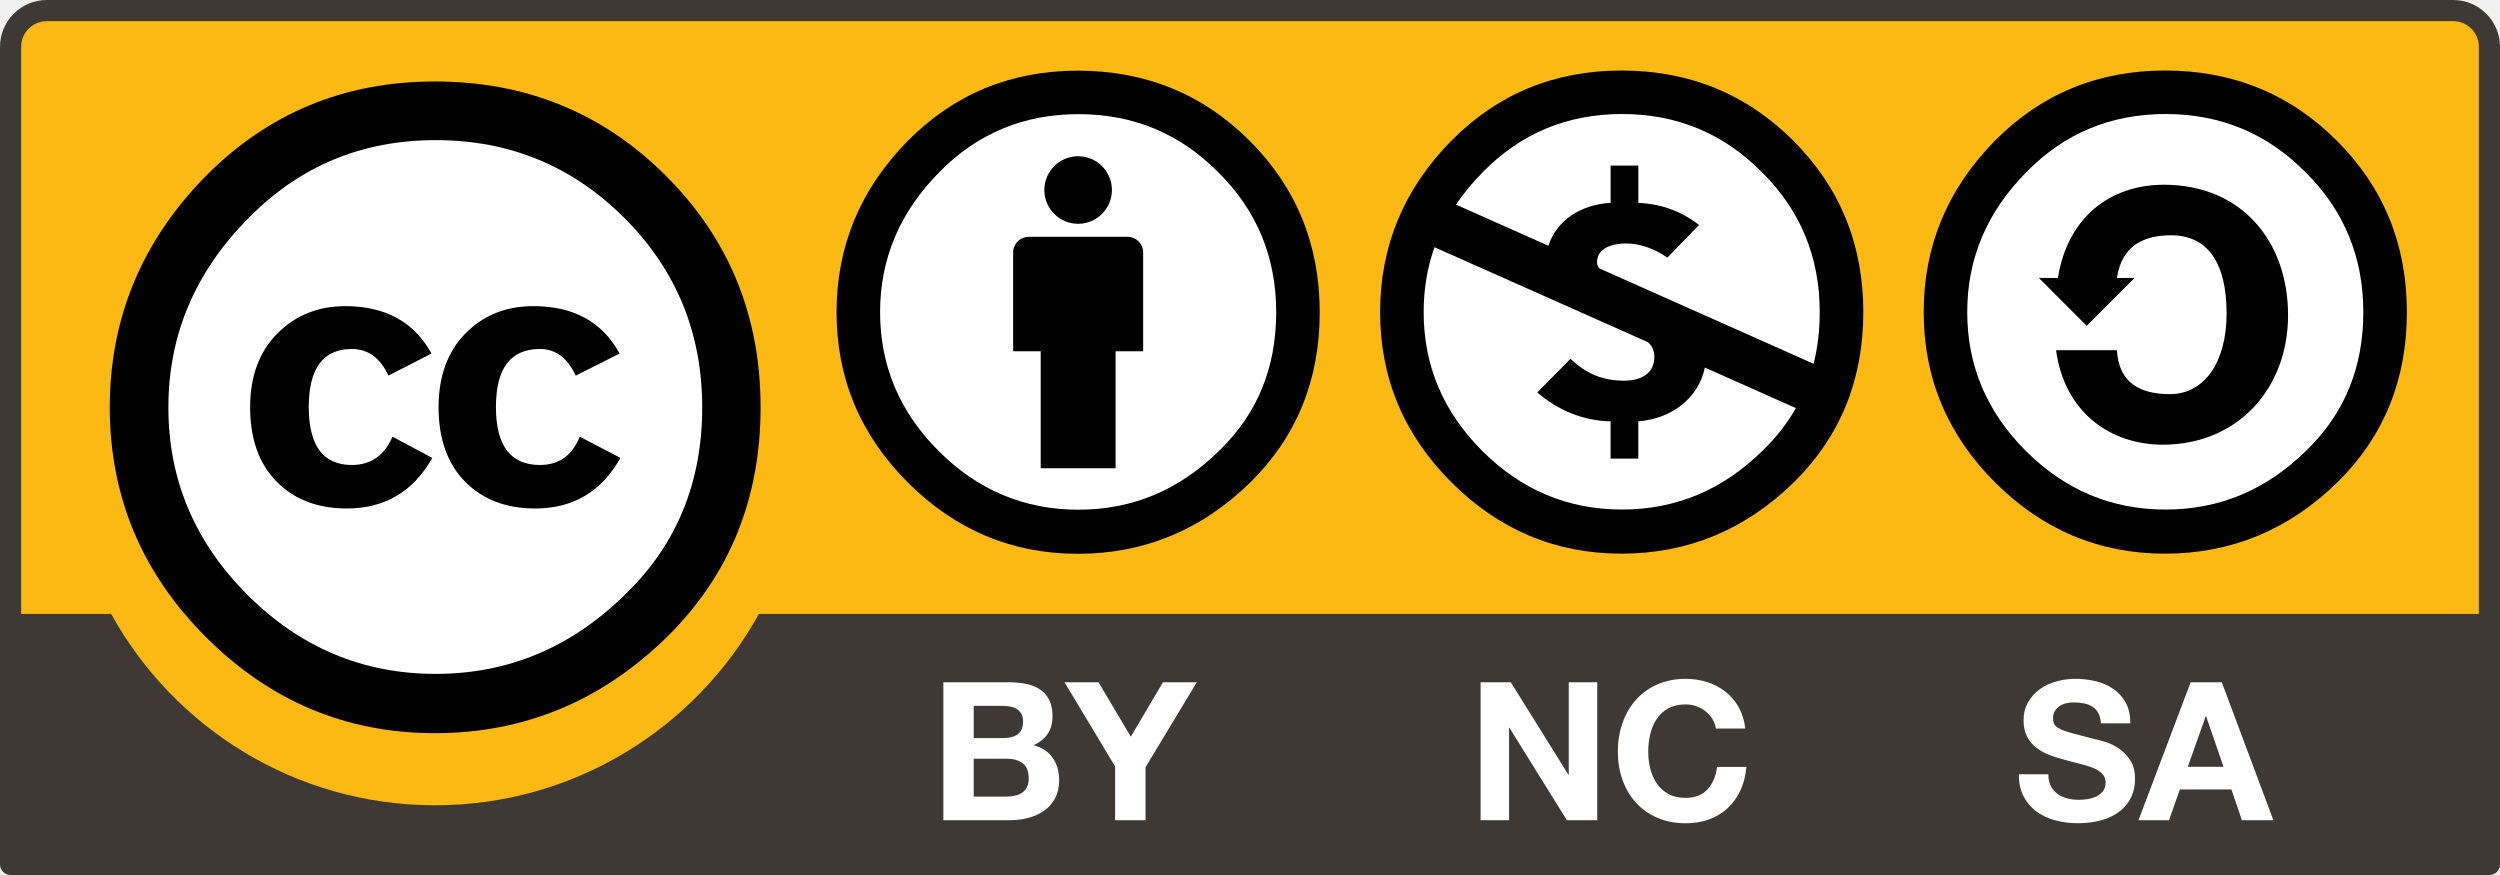
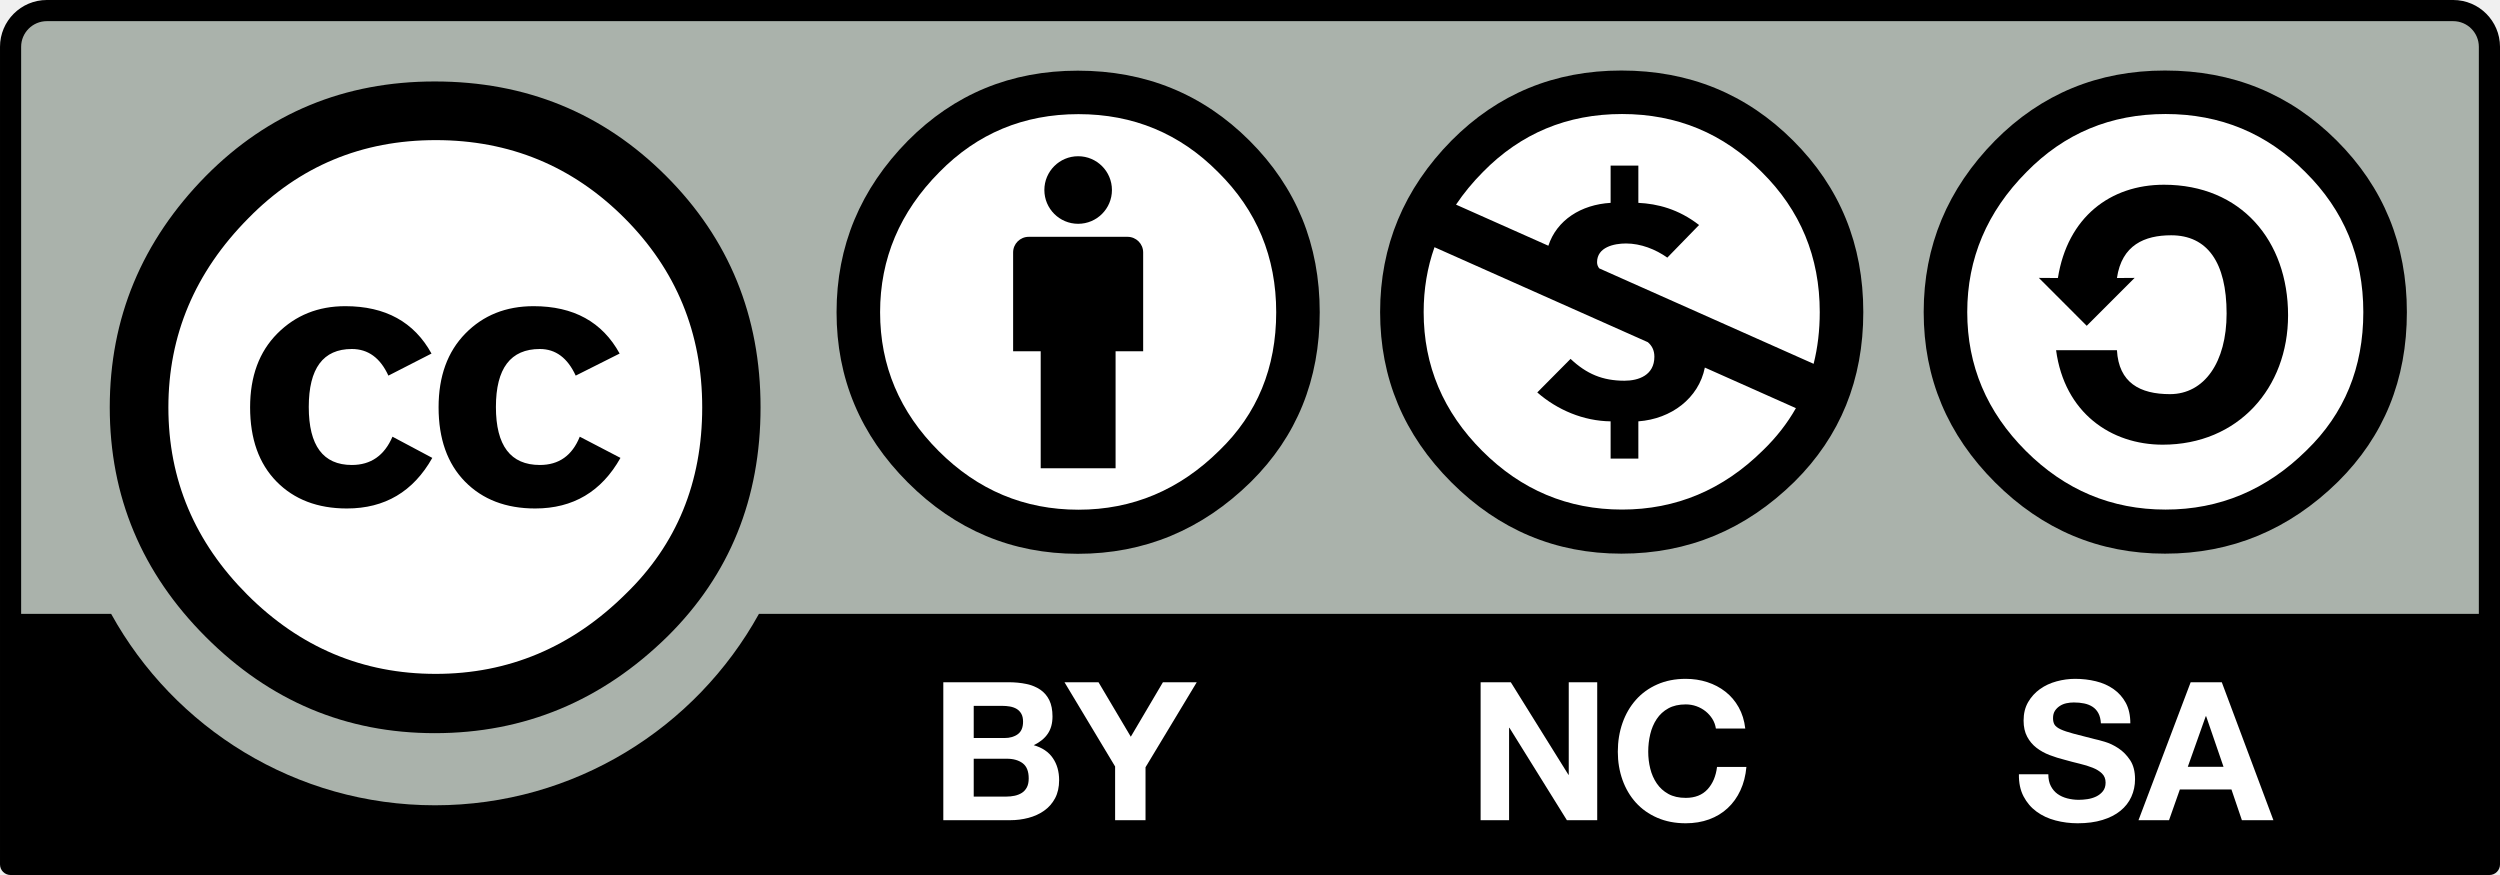
- <svg xmlns="http://www.w3.org/2000/svg" version="1.1" id="svg2759" x="0px" y="0px" width="120px" height="42px" viewBox="0 0 120 42" enable-background="new 0 0 120 42" xml:space="preserve">
+ <svg xmlns="http://www.w3.org/2000/svg" width="120" height="42" id="svg2759" version="1.0">
+   <defs id="defs2761" />
  <g id="layer1">
-     <g id="g117" transform="matrix(0.9937808,0,0,0.9936696,-437.1233,-74.43691)">
-       <path id="path3817_5_" fill="#FCB813" d="M443.288,75.367l114.063,0.203c1.594,0,3.018-0.236,3.018,3.181l-0.14,37.567H440.41    V78.61C440.41,76.925,440.573,75.367,443.288,75.367z" />
-       <path id="path120" fill="#3E3935" d="M558.349,74.911H442.121c-1.247,0-2.262,1.015-2.262,2.261v39.496    c0,0.282,0.229,0.51,0.511,0.51h119.729c0.282,0,0.511-0.229,0.511-0.51V77.172C560.61,75.926,559.595,74.911,558.349,74.911z     M442.121,75.933h116.228c0.684,0,1.239,0.556,1.239,1.24c0,0,0,15.897,0,27.394h-83.073c-3.045,5.506-8.912,9.244-15.645,9.244    c-6.734,0-12.6-3.735-15.643-9.244h-4.348c0-11.497,0-27.394,0-27.394C440.88,76.489,441.437,75.933,442.121,75.933z" />
+     <g transform="matrix(0.9937808,0,0,0.9936696,-437.1233,-74.43691)" id="g117">
+       <path id="path3817_5_" nodetypes="ccccccc" d="M 443.289,75.367 L 557.352,75.569 C 558.946,75.569 560.37,75.333 560.37,78.75 L 560.23,116.317 L 440.41,116.317 L 440.41,78.61 C 440.41,76.925 440.573,75.367 443.289,75.367 z" style="fill:#aab2ab" />
+       <path d="M 558.349,74.911 L 442.121,74.911 C 440.874,74.911 439.859,75.926 439.859,77.172 L 439.859,116.668 C 439.859,116.95 440.087,117.179 440.37,117.179 L 560.099,117.179 C 560.381,117.179 560.61,116.95 560.61,116.668 L 560.61,77.172 C 560.61,75.926 559.595,74.911 558.349,74.911 z M 442.121,75.933 L 558.349,75.933 C 559.033,75.933 559.588,76.489 559.588,77.172 C 559.588,77.172 559.588,93.069 559.588,104.566 L 476.515,104.566 C 473.47,110.072 467.603,113.811 460.871,113.811 C 454.136,113.811 448.271,110.076 445.228,104.566 L 440.88,104.566 C 440.88,93.069 440.88,77.172 440.88,77.172 C 440.88,76.489 441.437,75.933 442.121,75.933 z" id="path120" />
      <g id="g5908_5_" transform="matrix(0.872921,0,0,0.872921,50.12536,143.2144)">
-         <path id="path5906_5_" fill="#FFFFFF" d="M486.266-55.707c0.006,8.681-7.028,15.721-15.708,15.727     c-8.68,0.006-15.721-7.028-15.727-15.708c0-0.007,0-0.012,0-0.019c-0.006-8.681,7.028-15.721,15.708-15.727     c8.681-0.005,15.723,7.028,15.727,15.708C486.266-55.72,486.266-55.713,486.266-55.707z" />
+         <path id="path5906_5_" cx="296.354" ry="22.94" cy="264.358" type="arc" rx="22.94" d="M 486.266,-55.707 C 486.272,-47.026 479.238,-39.985 470.558,-39.98 C 461.878,-39.974 454.836,-47.007 454.831,-55.688 C 454.831,-55.694 454.831,-55.7 454.831,-55.707 C 454.825,-64.387 461.859,-71.428 470.539,-71.434 C 479.22,-71.439 486.261,-64.406 486.266,-55.726 C 486.266,-55.719 486.266,-55.713 486.266,-55.707 z" style="fill:#ffffff" />
        <g id="g5706_5_" transform="translate(-289.6157,99.0653)">
-           <path id="path5708_5_" d="M772.942-167.574c3.485,3.485,5.228,7.753,5.228,12.802c0,5.049-1.713,9.272-5.138,12.668      c-3.636,3.576-7.932,5.364-12.89,5.364c-4.898,0-9.12-1.773-12.664-5.32c-3.546-3.545-5.318-7.782-5.318-12.712      c0-4.929,1.772-9.196,5.318-12.802c3.455-3.487,7.677-5.229,12.664-5.229C765.19-172.804,769.456-171.061,772.942-167.574z       M749.823-165.229c-2.947,2.976-4.42,6.463-4.42,10.462c0,3.999,1.459,7.456,4.374,10.371c2.918,2.917,6.389,4.375,10.418,4.375      s7.53-1.473,10.507-4.419c2.826-2.736,4.239-6.178,4.239-10.327c0-4.117-1.436-7.613-4.308-10.484      c-2.871-2.871-6.35-4.307-10.438-4.307S752.648-168.115,749.823-165.229z M757.577-156.526c-0.45-0.982-1.123-1.473-2.023-1.473      c-1.589,0-2.383,1.07-2.383,3.209c0,2.14,0.794,3.209,2.383,3.209c1.049,0,1.799-0.521,2.249-1.565l2.203,1.173      c-1.05,1.865-2.626,2.799-4.725,2.799c-1.62,0-2.918-0.497-3.892-1.49c-0.975-0.993-1.463-2.363-1.463-4.109      c0-1.715,0.503-3.077,1.508-4.085c1.005-1.009,2.258-1.513,3.758-1.513c2.221,0,3.809,0.875,4.771,2.623L757.577-156.526z       M767.941-156.526c-0.451-0.982-1.112-1.473-1.982-1.473c-1.621,0-2.432,1.07-2.432,3.209c0,2.14,0.811,3.209,2.432,3.209      c1.052,0,1.788-0.521,2.207-1.565l2.252,1.173c-1.048,1.865-2.621,2.799-4.718,2.799c-1.618,0-2.912-0.497-3.886-1.49      c-0.972-0.993-1.46-2.363-1.46-4.109c0-1.715,0.495-3.077,1.484-4.085c0.988-1.009,2.245-1.513,3.773-1.513      c2.216,0,3.804,0.875,4.761,2.623L767.941-156.526z" />
+           <path id="path5708_5_" d="M 772.942,-167.574 C 776.427,-164.089 778.169,-159.821 778.169,-154.772 C 778.169,-149.723 776.457,-145.5 773.031,-142.104 C 769.395,-138.528 765.099,-136.74 760.141,-136.74 C 755.243,-136.74 751.021,-138.513 747.477,-142.06 C 743.931,-145.605 742.159,-149.842 742.159,-154.772 C 742.159,-159.701 743.931,-163.968 747.477,-167.574 C 750.932,-171.061 755.154,-172.804 760.141,-172.804 C 765.19,-172.804 769.456,-171.061 772.942,-167.574 z M 749.823,-165.229 C 746.876,-162.253 745.403,-158.766 745.403,-154.767 C 745.403,-150.769 746.862,-147.312 749.777,-144.396 C 752.695,-141.48 756.166,-140.021 760.195,-140.021 C 764.223,-140.021 767.725,-141.494 770.702,-144.44 C 773.528,-147.177 774.941,-150.618 774.941,-154.767 C 774.941,-158.885 773.504,-162.38 770.633,-165.252 C 767.762,-168.122 764.283,-169.558 760.195,-169.558 C 756.107,-169.558 752.648,-168.115 749.823,-165.229 z M 757.577,-156.526 C 757.127,-157.508 756.454,-157.999 755.554,-157.999 C 753.966,-157.999 753.171,-156.929 753.171,-154.79 C 753.171,-152.65 753.966,-151.581 755.554,-151.581 C 756.604,-151.581 757.353,-152.102 757.803,-153.146 L 760.006,-151.973 C 758.955,-150.107 757.38,-149.174 755.28,-149.174 C 753.66,-149.174 752.363,-149.671 751.388,-150.663 C 750.413,-151.657 749.925,-153.027 749.925,-154.772 C 749.925,-156.487 750.428,-157.848 751.433,-158.857 C 752.438,-159.865 753.691,-160.369 755.191,-160.369 C 757.411,-160.369 759,-159.495 759.962,-157.747 L 757.577,-156.526 z M 767.941,-156.526 C 767.49,-157.508 766.829,-157.999 765.958,-157.999 C 764.338,-157.999 763.526,-156.929 763.526,-154.79 C 763.526,-152.65 764.338,-151.581 765.958,-151.581 C 767.01,-151.581 767.746,-152.102 768.166,-153.146 L 770.418,-151.973 C 769.37,-150.107 767.797,-149.174 765.7,-149.174 C 764.082,-149.174 762.788,-149.671 761.814,-150.663 C 760.841,-151.657 760.354,-153.027 760.354,-154.772 C 760.354,-156.487 760.848,-157.848 761.837,-158.857 C 762.825,-159.865 764.082,-160.369 765.611,-160.369 C 767.827,-160.369 769.414,-159.495 770.372,-157.747 L 767.941,-156.526 z" />
        </g>
      </g>
      <g id="g126">
-         <circle id="circle128" fill="#FFFFFF" cx="491.946" cy="90.232" r="10.805">
- 			</circle>
+         <circle cx="491.946" cy="90.232" r="10.806" id="circle128" style="fill:#ffffff" />
        <g id="g130">
-           <path id="path132" d="M495.074,87.105c0-0.417-0.338-0.754-0.754-0.754h-4.772c-0.416,0-0.754,0.337-0.754,0.754v4.773h1.331      v5.652h3.617v-5.652h1.332V87.105L495.074,87.105z" />
-           <circle id="circle134" cx="491.933" cy="84.09" r="1.632">
- 				</circle>
+           <path d="M 495.074,87.105 C 495.074,86.688 494.736,86.351 494.32,86.351 L 489.547,86.351 C 489.131,86.351 488.793,86.688 488.793,87.105 L 488.793,91.878 L 490.125,91.878 L 490.125,97.53 L 493.742,97.53 L 493.742,91.878 L 495.074,91.878 L 495.074,87.105 L 495.074,87.105 z" id="path132" />
+           <circle cx="491.934" cy="84.09" r="1.632" id="circle134" />
        </g>
-         <path id="path136" d="M491.918,78.325c-3.231,0-5.968,1.128-8.207,3.384c-2.298,2.333-3.446,5.096-3.446,8.285     s1.148,5.932,3.446,8.227c2.298,2.294,5.034,3.442,8.207,3.442c3.213,0,5.998-1.157,8.354-3.472     c2.22-2.197,3.329-4.93,3.329-8.197c0-3.268-1.129-6.029-3.388-8.285C497.955,79.453,495.191,78.325,491.918,78.325z      M491.949,80.425c2.648,0,4.896,0.934,6.746,2.801c1.87,1.847,2.805,4.104,2.805,6.768c0,2.684-0.915,4.911-2.746,6.681     c-1.928,1.906-4.196,2.858-6.805,2.858c-2.61,0-4.859-0.943-6.748-2.83c-1.889-1.886-2.833-4.123-2.833-6.709     c0-2.587,0.954-4.842,2.862-6.768C487.061,81.359,489.3,80.425,491.949,80.425z" />
+         <path clip-rule="evenodd" d="M 491.918,78.325 C 488.687,78.325 485.951,79.453 483.711,81.709 C 481.414,84.042 480.265,86.805 480.265,89.994 C 480.265,93.183 481.414,95.925 483.711,98.221 C 486.009,100.515 488.746,101.663 491.918,101.663 C 495.131,101.663 497.917,100.506 500.273,98.191 C 502.493,95.994 503.602,93.261 503.602,89.994 C 503.602,86.726 502.473,83.965 500.214,81.709 C 497.956,79.453 495.191,78.325 491.918,78.325 z M 491.949,80.425 C 494.597,80.425 496.845,81.359 498.695,83.226 C 500.565,85.073 501.5,87.33 501.5,89.994 C 501.5,92.677 500.584,94.904 498.753,96.674 C 496.826,98.58 494.557,99.533 491.949,99.533 C 489.338,99.533 487.089,98.59 485.201,96.703 C 483.312,94.817 482.368,92.581 482.368,89.994 C 482.368,87.407 483.322,85.151 485.23,83.226 C 487.061,81.359 489.3,80.425 491.949,80.425 z" id="path136" style="fill-rule:evenodd" />
      </g>
-       <g id="g138" enable-background="new    ">
-         <path id="path140" fill="#FFFFFF" d="M488.563,107.867c0.317,0,0.607,0.028,0.869,0.084c0.262,0.056,0.486,0.147,0.674,0.275     c0.187,0.127,0.331,0.297,0.435,0.508c0.103,0.212,0.154,0.473,0.154,0.784c0,0.336-0.076,0.615-0.229,0.839     c-0.152,0.225-0.379,0.407-0.678,0.551c0.412,0.118,0.72,0.325,0.923,0.621c0.203,0.296,0.305,0.652,0.305,1.069     c0,0.336-0.065,0.627-0.196,0.873c-0.131,0.245-0.308,0.446-0.529,0.602c-0.221,0.156-0.474,0.271-0.757,0.346     c-0.284,0.075-0.575,0.112-0.875,0.112h-3.236v-6.664L488.563,107.867L488.563,107.867z M488.375,110.562     c0.262,0,0.477-0.062,0.645-0.187c0.169-0.124,0.253-0.325,0.253-0.604c0-0.155-0.028-0.283-0.084-0.382     c-0.057-0.1-0.131-0.177-0.225-0.233c-0.094-0.056-0.201-0.095-0.322-0.116c-0.122-0.021-0.248-0.032-0.379-0.032h-1.373v1.555     H488.375z M488.461,113.391c0.144,0,0.28-0.014,0.411-0.042s0.246-0.075,0.347-0.14c0.1-0.065,0.179-0.154,0.238-0.267     c0.059-0.111,0.089-0.255,0.089-0.429c0-0.342-0.097-0.586-0.29-0.732c-0.193-0.146-0.449-0.219-0.767-0.219h-1.6v1.828H488.461z     " />
-         <path id="path142" fill="#FFFFFF" d="M491.274,107.867h1.643l1.561,2.632l1.552-2.632h1.634l-2.475,4.106v2.558h-1.469v-2.595     L491.274,107.867z" />
+       <g enable-background="new    " id="g138">
+         <path d="M 488.563,107.867 C 488.88,107.867 489.17,107.896 489.432,107.951 C 489.694,108.007 489.918,108.099 490.106,108.227 C 490.292,108.354 490.437,108.523 490.541,108.734 C 490.643,108.946 490.695,109.207 490.695,109.519 C 490.695,109.854 490.619,110.134 490.465,110.357 C 490.313,110.582 490.086,110.765 489.788,110.908 C 490.2,111.026 490.507,111.233 490.71,111.529 C 490.914,111.825 491.015,112.182 491.015,112.599 C 491.015,112.935 490.95,113.226 490.819,113.472 C 490.688,113.717 490.511,113.918 490.29,114.073 C 490.069,114.229 489.816,114.345 489.533,114.419 C 489.249,114.494 488.958,114.531 488.658,114.531 L 485.421,114.531 L 485.421,107.867 L 488.563,107.867 L 488.563,107.867 z M 488.375,110.562 C 488.637,110.562 488.852,110.5 489.02,110.376 C 489.189,110.252 489.273,110.051 489.273,109.771 C 489.273,109.616 489.245,109.488 489.189,109.39 C 489.132,109.29 489.058,109.213 488.964,109.156 C 488.871,109.101 488.763,109.062 488.642,109.04 C 488.52,109.019 488.394,109.008 488.263,109.008 L 486.89,109.008 L 486.89,110.562 L 488.375,110.562 z M 488.461,113.391 C 488.605,113.391 488.742,113.377 488.873,113.349 C 489.003,113.32 489.119,113.273 489.219,113.209 C 489.319,113.144 489.398,113.055 489.458,112.942 C 489.516,112.831 489.546,112.688 489.546,112.514 C 489.546,112.172 489.45,111.928 489.256,111.781 C 489.063,111.636 488.807,111.562 488.49,111.562 L 486.89,111.562 L 486.89,113.391 L 488.461,113.391 z" id="path140" style="fill:#ffffff" />
+         <path d="M 491.274,107.867 L 492.917,107.867 L 494.477,110.499 L 496.029,107.867 L 497.663,107.867 L 495.188,111.974 L 495.188,114.531 L 493.719,114.531 L 493.719,111.937 L 491.274,107.867 z" id="path142" style="fill:#ffffff" />
      </g>
-       <g id="g144" enable-background="new    ">
-         <path id="path146" fill="#FFFFFF" d="M538.915,112.884c0.081,0.155,0.188,0.281,0.321,0.378s0.29,0.168,0.471,0.215     c0.18,0.047,0.365,0.07,0.559,0.07c0.13,0,0.27-0.011,0.419-0.033c0.148-0.021,0.288-0.063,0.419-0.126     c0.13-0.062,0.238-0.147,0.326-0.257c0.086-0.108,0.13-0.247,0.13-0.415c0-0.181-0.058-0.326-0.173-0.438     c-0.114-0.112-0.266-0.205-0.451-0.28c-0.187-0.074-0.398-0.14-0.634-0.196c-0.236-0.056-0.476-0.118-0.718-0.187     c-0.249-0.062-0.491-0.139-0.728-0.229c-0.235-0.09-0.447-0.207-0.634-0.351c-0.186-0.143-0.337-0.321-0.451-0.536     c-0.115-0.215-0.173-0.475-0.173-0.779c0-0.343,0.073-0.64,0.219-0.892c0.146-0.252,0.338-0.462,0.573-0.631     c0.236-0.168,0.504-0.292,0.803-0.373c0.298-0.081,0.597-0.121,0.895-0.121c0.349,0,0.683,0.039,1.003,0.117     c0.319,0.077,0.604,0.204,0.853,0.378c0.249,0.175,0.446,0.397,0.593,0.668c0.146,0.271,0.219,0.6,0.219,0.985h-1.422     c-0.013-0.199-0.054-0.364-0.125-0.494c-0.071-0.131-0.166-0.233-0.284-0.309c-0.117-0.074-0.252-0.128-0.403-0.158     c-0.151-0.031-0.317-0.047-0.497-0.047c-0.117,0-0.235,0.013-0.353,0.037c-0.118,0.025-0.225,0.068-0.32,0.131     c-0.097,0.062-0.175,0.14-0.237,0.233c-0.062,0.094-0.093,0.212-0.093,0.354c0,0.131,0.024,0.237,0.074,0.317     c0.05,0.081,0.147,0.156,0.294,0.225c0.146,0.068,0.348,0.137,0.605,0.205s0.596,0.156,1.012,0.262     c0.124,0.024,0.297,0.07,0.517,0.136c0.221,0.065,0.44,0.169,0.657,0.312c0.218,0.144,0.405,0.335,0.564,0.574     c0.158,0.239,0.237,0.546,0.237,0.92c0,0.305-0.06,0.588-0.178,0.85c-0.118,0.262-0.294,0.487-0.527,0.677     c-0.233,0.19-0.522,0.338-0.868,0.443c-0.345,0.106-0.744,0.159-1.199,0.159c-0.367,0-0.723-0.046-1.068-0.136     c-0.346-0.091-0.65-0.232-0.914-0.426c-0.265-0.193-0.475-0.44-0.631-0.739c-0.155-0.299-0.23-0.653-0.224-1.064h1.422     C538.794,112.538,538.834,112.728,538.915,112.884z" />
-         <path id="path148" fill="#FFFFFF" d="M547.172,107.867l2.492,6.664h-1.521l-0.504-1.484h-2.492l-0.523,1.484h-1.475l2.521-6.664     H547.172z M547.256,111.953l-0.84-2.443h-0.02l-0.867,2.443H547.256z" />
+       <g enable-background="new    " id="g144">
+         <path d="M 538.916,112.884 C 538.997,113.039 539.103,113.165 539.237,113.262 C 539.371,113.358 539.527,113.43 539.708,113.477 C 539.887,113.523 540.073,113.547 540.266,113.547 C 540.396,113.547 540.536,113.536 540.685,113.514 C 540.833,113.492 540.973,113.45 541.104,113.388 C 541.234,113.326 541.342,113.24 541.43,113.131 C 541.516,113.022 541.56,112.884 541.56,112.716 C 541.56,112.535 541.502,112.39 541.387,112.277 C 541.273,112.165 541.122,112.072 540.936,111.997 C 540.75,111.923 540.538,111.857 540.302,111.801 C 540.066,111.745 539.827,111.683 539.584,111.614 C 539.335,111.552 539.093,111.476 538.857,111.386 C 538.622,111.296 538.41,111.179 538.223,111.035 C 538.038,110.893 537.886,110.714 537.772,110.499 C 537.657,110.284 537.599,110.024 537.599,109.72 C 537.599,109.377 537.672,109.08 537.818,108.828 C 537.964,108.576 538.156,108.366 538.391,108.197 C 538.627,108.029 538.895,107.905 539.194,107.824 C 539.492,107.743 539.791,107.703 540.088,107.703 C 540.437,107.703 540.771,107.742 541.091,107.82 C 541.411,107.897 541.696,108.024 541.944,108.198 C 542.193,108.373 542.39,108.596 542.537,108.866 C 542.682,109.138 542.755,109.466 542.755,109.852 L 541.333,109.852 C 541.321,109.652 541.28,109.487 541.208,109.357 C 541.137,109.227 541.042,109.124 540.924,109.049 C 540.807,108.975 540.672,108.921 540.521,108.891 C 540.37,108.859 540.204,108.844 540.024,108.844 C 539.907,108.844 539.789,108.856 539.671,108.881 C 539.553,108.906 539.447,108.949 539.351,109.012 C 539.254,109.074 539.176,109.151 539.114,109.245 C 539.052,109.339 539.021,109.457 539.021,109.6 C 539.021,109.73 539.045,109.837 539.095,109.917 C 539.145,109.998 539.243,110.073 539.389,110.142 C 539.536,110.21 539.737,110.278 539.995,110.347 C 540.252,110.415 540.59,110.503 541.006,110.608 C 541.13,110.633 541.303,110.679 541.523,110.744 C 541.744,110.81 541.963,110.913 542.18,111.057 C 542.398,111.2 542.585,111.392 542.745,111.631 C 542.903,111.87 542.982,112.177 542.982,112.551 C 542.982,112.855 542.922,113.139 542.804,113.4 C 542.686,113.662 542.51,113.888 542.277,114.077 C 542.043,114.268 541.754,114.415 541.409,114.52 C 541.064,114.627 540.665,114.68 540.209,114.68 C 539.842,114.68 539.487,114.634 539.141,114.544 C 538.795,114.453 538.491,114.312 538.227,114.118 C 537.962,113.925 537.752,113.678 537.596,113.379 C 537.441,113.08 537.366,112.726 537.373,112.314 L 538.794,112.314 C 538.794,112.538 538.834,112.729 538.916,112.884 z" id="path146" style="fill:#ffffff" />
+         <path d="M 547.172,107.867 L 549.665,114.531 L 548.143,114.531 L 547.639,113.047 L 545.147,113.047 L 544.624,114.531 L 543.149,114.531 L 545.669,107.867 L 547.172,107.867 z M 547.256,111.953 L 546.417,109.51 L 546.397,109.51 L 545.53,111.953 L 547.256,111.953 z" id="path148" style="fill:#ffffff" />
      </g>
-       <g id="g150" enable-background="new    ">
-         <path id="path152" fill="#FFFFFF" d="M512.83,107.867l2.784,4.471h0.016v-4.471h1.375v6.664h-1.466l-2.773-4.462h-0.019v4.462     h-1.375v-6.664H512.83z" />
-         <path id="path154" fill="#FFFFFF" d="M522.569,109.643c-0.087-0.141-0.196-0.264-0.327-0.369s-0.278-0.188-0.443-0.247     c-0.165-0.06-0.338-0.089-0.518-0.089c-0.33,0-0.61,0.063-0.841,0.191c-0.23,0.127-0.417,0.298-0.56,0.513     c-0.144,0.215-0.248,0.459-0.313,0.732s-0.098,0.557-0.098,0.849c0,0.28,0.032,0.553,0.098,0.816     c0.065,0.265,0.17,0.503,0.313,0.714c0.143,0.212,0.329,0.381,0.56,0.509c0.23,0.128,0.511,0.191,0.841,0.191     c0.447,0,0.798-0.137,1.05-0.411c0.252-0.273,0.406-0.635,0.462-1.083h1.419c-0.037,0.417-0.134,0.794-0.289,1.13     c-0.155,0.337-0.361,0.623-0.616,0.86c-0.255,0.237-0.554,0.418-0.896,0.543c-0.342,0.125-0.719,0.188-1.129,0.188     c-0.511,0-0.97-0.089-1.378-0.267c-0.407-0.177-0.752-0.422-1.032-0.732c-0.28-0.312-0.496-0.678-0.646-1.098     c-0.149-0.421-0.225-0.873-0.225-1.359c0-0.498,0.075-0.96,0.225-1.387c0.149-0.427,0.365-0.799,0.646-1.116     s0.625-0.566,1.032-0.747c0.408-0.181,0.867-0.271,1.378-0.271c0.367,0,0.714,0.053,1.04,0.159     c0.327,0.105,0.62,0.26,0.878,0.463c0.259,0.202,0.472,0.453,0.64,0.752s0.273,0.642,0.317,1.027h-1.419     C522.711,109.936,522.656,109.782,522.569,109.643z" />
+       <g enable-background="new    " id="g150">
+         <path d="M 512.831,107.867 L 515.615,112.338 L 515.63,112.338 L 515.63,107.867 L 517.005,107.867 L 517.005,114.531 L 515.54,114.531 L 512.766,110.069 L 512.748,110.069 L 512.748,114.531 L 511.373,114.531 L 511.373,107.867 L 512.831,107.867 z" id="path152" style="fill:#ffffff" />
+         <path d="M 522.569,109.643 C 522.482,109.502 522.373,109.379 522.242,109.273 C 522.111,109.168 521.963,109.085 521.798,109.026 C 521.633,108.967 521.46,108.938 521.281,108.938 C 520.951,108.938 520.67,109.001 520.44,109.129 C 520.209,109.256 520.023,109.427 519.88,109.642 C 519.737,109.856 519.632,110.101 519.567,110.374 C 519.501,110.647 519.469,110.931 519.469,111.223 C 519.469,111.503 519.501,111.775 519.567,112.039 C 519.632,112.304 519.737,112.542 519.88,112.753 C 520.023,112.965 520.209,113.134 520.44,113.262 C 520.67,113.39 520.951,113.453 521.281,113.453 C 521.728,113.453 522.079,113.316 522.331,113.042 C 522.583,112.769 522.737,112.407 522.792,111.959 L 524.211,111.959 C 524.174,112.376 524.078,112.753 523.922,113.089 C 523.767,113.426 523.561,113.712 523.306,113.949 C 523.051,114.187 522.752,114.367 522.41,114.492 C 522.068,114.617 521.691,114.68 521.281,114.68 C 520.77,114.68 520.311,114.591 519.903,114.413 C 519.496,114.236 519.151,113.991 518.871,113.681 C 518.59,113.369 518.375,113.003 518.225,112.583 C 518.076,112.162 518,111.71 518,111.224 C 518,110.726 518.076,110.264 518.225,109.837 C 518.375,109.41 518.59,109.038 518.871,108.721 C 519.151,108.403 519.496,108.154 519.903,107.974 C 520.311,107.793 520.77,107.703 521.281,107.703 C 521.648,107.703 521.995,107.756 522.321,107.862 C 522.648,107.968 522.941,108.122 523.199,108.325 C 523.458,108.527 523.67,108.778 523.838,109.077 C 524.006,109.376 524.112,109.719 524.156,110.104 L 522.737,110.104 C 522.711,109.937 522.656,109.782 522.569,109.643 z" id="path154" style="fill:#ffffff" />
      </g>
      <g id="g6332_1_" transform="matrix(0.624995,0,0,0.624995,152.2987,316.9328)">
-         <path id="path6334_1_" fill="#FFFFFF" d="M644.576-363.116c0.008,9.412-7.617,17.048-17.03,17.055     c-9.413,0.005-17.047-7.617-17.055-17.031c0-0.007,0-0.016,0-0.023c-0.006-9.412,7.619-17.048,17.03-17.055     c9.413-0.007,17.047,7.618,17.055,17.029C644.576-363.132,644.576-363.125,644.576-363.116z" />
+         <path id="path6334_1_" cx="475.971" ry="29.21" cy="252.086" type="arc" rx="29.21" d="M 644.576,-363.116 C 644.584,-353.704 636.959,-346.068 627.547,-346.061 C 618.134,-346.055 610.5,-353.678 610.492,-363.092 C 610.492,-363.099 610.492,-363.109 610.492,-363.116 C 610.485,-372.527 618.111,-380.163 627.522,-380.171 C 636.934,-380.178 644.569,-372.552 644.576,-363.141 C 644.576,-363.132 644.576,-363.125 644.576,-363.116 z" style="fill:#ffffff" />
        <g id="g6336_1_" transform="translate(-23.9521,-89.72962)">
-           <path id="path6338_1_" d="M651.364-292.057c-5.172,0-9.55,1.805-13.131,5.413c-3.677,3.734-5.516,8.154-5.516,13.257      s1.839,9.49,5.516,13.163c3.675,3.672,8.053,5.508,13.131,5.508c5.141,0,9.595-1.852,13.366-5.554      c3.552-3.517,5.328-7.889,5.328-13.117c0-5.227-1.806-9.647-5.422-13.257C661.022-290.251,656.599-292.057,651.364-292.057z       M651.411-288.696c4.238,0,7.834,1.493,10.795,4.481c2.991,2.955,4.486,6.563,4.486,10.828c0,4.294-1.464,7.856-4.394,10.69      c-3.083,3.048-6.714,4.573-10.888,4.573c-4.175,0-7.773-1.509-10.795-4.527c-3.022-3.019-4.533-6.596-4.533-10.735      s1.525-7.748,4.58-10.828C643.591-287.203,647.173-288.696,651.411-288.696z" />
-           <path id="path6340_1_" d="M643.089-276.021c0.744-4.698,4.05-7.209,8.195-7.209c5.959,0,9.592,4.325,9.592,10.092      c0,5.628-3.866,9.999-9.686,9.999c-4.005,0-7.591-2.463-8.242-7.301h4.703c0.141,2.511,1.77,3.395,4.099,3.395      c2.653,0,4.377-2.465,4.377-6.232c0-3.955-1.489-6.046-4.284-6.046c-2.048,0-3.817,0.745-4.191,3.302l1.367-0.009l-3.702,3.703      l-3.702-3.703L643.089-276.021z" />
+           <path id="path6338_1_" d="M 651.364,-292.057 C 646.192,-292.057 641.814,-290.251 638.233,-286.643 C 634.556,-282.909 632.717,-278.489 632.717,-273.386 C 632.717,-268.283 634.556,-263.896 638.233,-260.223 C 641.908,-256.552 646.286,-254.716 651.364,-254.716 C 656.505,-254.716 660.96,-256.568 664.73,-260.27 C 668.282,-263.787 670.058,-268.159 670.058,-273.386 C 670.058,-278.614 668.252,-283.033 664.636,-286.643 C 661.022,-290.251 656.599,-292.057 651.364,-292.057 z M 651.411,-288.696 C 655.649,-288.696 659.246,-287.203 662.207,-284.214 C 665.197,-281.259 666.692,-277.651 666.692,-273.386 C 666.692,-269.092 665.229,-265.53 662.299,-262.696 C 659.216,-259.648 655.585,-258.123 651.411,-258.123 C 647.236,-258.123 643.638,-259.633 640.616,-262.651 C 637.594,-265.67 636.083,-269.247 636.083,-273.386 C 636.083,-277.525 637.608,-281.135 640.663,-284.214 C 643.591,-287.203 647.174,-288.696 651.411,-288.696 z" />
+           <path id="path6340_1_" d="M 643.089,-276.02 C 643.833,-280.719 647.139,-283.23 651.285,-283.23 C 657.244,-283.23 660.877,-278.905 660.877,-273.138 C 660.877,-267.51 657.011,-263.139 651.191,-263.139 C 647.186,-263.139 643.6,-265.602 642.949,-270.44 L 647.652,-270.44 C 647.792,-267.929 649.422,-267.045 651.75,-267.045 C 654.403,-267.045 656.127,-269.509 656.127,-273.277 C 656.127,-277.231 654.638,-279.323 651.842,-279.323 C 649.794,-279.323 648.025,-278.578 647.652,-276.02 L 649.019,-276.03 L 645.317,-272.327 L 641.616,-276.03 L 643.089,-276.02 z" />
        </g>
      </g>
      <g id="g6361_1_" transform="matrix(1.146822,0,0,1.146822,-85.92464,166.153)">
-         <path id="path6363_1_" fill="#FFFFFF" d="M536.237-66.415c0.004,5.228-4.231,9.468-9.458,9.472     c-5.228,0.003-9.469-4.231-9.473-9.459c0-0.005,0-0.009,0-0.014c-0.004-5.228,4.231-9.468,9.458-9.472     c5.228-0.003,9.469,4.232,9.472,9.459C536.237-66.424,536.237-66.419,536.237-66.415z" />
-         <path id="path6365_1_" d="M526.758-76.59c2.853,0,5.263,0.984,7.233,2.95c1.97,1.967,2.955,4.376,2.955,7.225     c0,2.849-0.968,5.231-2.903,7.148c-2.056,2.018-4.483,3.027-7.285,3.027c-2.768,0-5.154-1.001-7.156-3.002     c-2.004-2-3.006-4.392-3.006-7.173s1.002-5.19,3.006-7.225C521.554-75.606,523.94-76.59,526.758-76.59z M518.886-69.148     c-0.304,0.858-0.456,1.769-0.456,2.733c0,2.256,0.823,4.205,2.47,5.85c1.647,1.645,3.608,2.467,5.883,2.467     c2.275,0,4.253-0.831,5.934-2.493c0.562-0.544,1.026-1.137,1.39-1.78l-3.835-1.708c-0.26,1.291-1.41,2.162-2.801,2.265v1.569     h-1.168v-1.569c-1.141-0.013-2.245-0.48-3.089-1.219l1.402-1.413c0.675,0.635,1.35,0.92,2.271,0.92     c0.598,0,1.259-0.233,1.259-1.012c0-0.275-0.107-0.467-0.275-0.611l-0.97-0.432l-1.208-0.538     c-0.598-0.266-1.104-0.491-1.611-0.717L518.886-69.148z M526.784-74.758c-2.309,0-4.261,0.814-5.858,2.442     c-0.434,0.438-0.812,0.896-1.133,1.374l3.89,1.732c0.352-1.079,1.377-1.734,2.621-1.807v-1.569h1.168v1.569     c0.805,0.039,1.687,0.26,2.557,0.933l-1.337,1.374c-0.494-0.35-1.116-0.596-1.74-0.596c-0.506,0-1.219,0.155-1.219,0.79     c0,0.097,0.032,0.183,0.091,0.258l1.301,0.579l0.88,0.393c0.564,0.251,1.101,0.49,1.634,0.727l5.214,2.321     c0.172-0.683,0.258-1.409,0.258-2.178c0-2.324-0.815-4.29-2.444-5.901C531.054-73.944,529.093-74.758,526.784-74.758z" />
-       </g>
-     </g>
-   </g>
-   <g>
-     <g>
-       <g>
-         <polygon fill="#FCB813" points="40.203,65.765 29.87,65.765 37.176,58.459 29.153,50.436 21.848,57.743 21.848,47.411      10.502,47.411 10.502,57.743 3.197,50.436 -4.827,58.459 2.479,65.765 -7.852,65.765 -7.852,77.112 2.479,77.112 -4.827,84.417      3.197,92.439 10.502,85.134 10.502,95.465 21.848,95.465 21.848,85.134 29.153,92.439 37.176,84.417 29.871,77.112      40.203,77.112    " />
-         <path fill="#3E3935" d="M65.664,58.814c-0.026,4.857-3.124,9.45-9.239,9.45c-6.09,0-9.214-4.646-9.214-9.502     c0-4.488,2.783-9.372,9.187-9.372C62.593,49.366,65.664,53.986,65.664,58.814 M56.398,50.205c-5.618,0-8.373,4.278-8.347,8.584     c0.026,4.33,2.861,8.662,8.374,8.662c5.485,0,8.425-4.226,8.399-8.637C64.824,54.248,61.936,50.205,56.398,50.205" />
-         <path fill="#3E3935" d="M70.26,61.413v6.589h-0.84V49.628h7.901c7.718,0,7.718,11.812,0,11.785H70.26z M77.321,60.599     c6.561,0,6.561-10.157,0-10.157H70.26v10.157H77.321z" />
-         <polygon fill="#3E3935" points="99.19,67.188 99.19,68.002 86.379,68.002 86.379,49.628 98.794,49.628 98.794,50.442      87.22,50.442 87.22,58.316 98.243,58.316 98.243,59.13 87.22,59.13 87.22,67.188    " />
-         <polygon fill="#3E3935" points="103.494,49.628 103.572,49.628 116.697,65.797 116.617,61.545 116.617,49.628 117.458,49.628      117.458,68.002 104.254,51.754 104.332,56.085 104.332,68.002 103.494,68.002    " />
-         <path fill="#FFB700" d="M62.754,83.916c0.105,4.672-2.888,9.396-9.318,9.396h-6.221V74.939h6.221     C59.657,74.939,62.649,79.401,62.754,83.916 M48.633,76.277v15.671h4.803c5.46,0,7.979-4.096,7.9-8.032     c-0.079-3.833-2.598-7.639-7.9-7.639H48.633z" />
-         <path fill="#FFB700" d="M81.046,93.312l-2.021-4.515H68.054l-1.996,4.515h-1.522l8.242-18.373h1.548l8.243,18.373H81.046z      M78.474,87.485L73.54,76.303l-4.934,11.182H78.474z" />
-         <polygon fill="#FFB700" points="88.507,85.964 81.341,74.965 81.341,74.939 82.996,74.939 89.216,84.599 95.464,74.939      97.117,74.939 97.117,74.965 89.924,85.964 89.924,93.313 88.507,93.313    " />
-         <polygon fill="#FFB700" points="102.832,74.939 102.832,91.975 113.174,91.975 113.174,93.312 101.414,93.312 101.414,74.939         " />
-         <rect x="116.689" y="74.939" fill="#FFB700" width="1.392" height="18.373" />
-         <path fill="#FFB700" d="M137.504,78.325c-1.601-1.575-3.832-2.361-5.907-2.361c-5.38,0-8.136,3.936-8.111,8.189     c0,4.33,2.758,8.058,8.111,8.058c1.969,0,4.017-0.682,5.593-2.126V84.94h-6.406v-1.233h7.745v6.877     c-1.916,1.915-4.2,2.966-6.931,2.966c-6.247,0-9.475-4.357-9.475-9.372c-0.026-5.748,3.885-9.502,9.475-9.502     c2.416,0,4.857,0.919,6.72,2.756L137.504,78.325z" />
-         <polygon fill="#FFB700" points="156.399,93.312 156.399,84.966 144.692,84.966 144.692,93.312 143.276,93.312 143.276,74.939      144.692,74.939 144.692,83.68 156.399,83.68 156.399,74.939 157.817,74.939 157.817,93.312    " />
-         <polygon fill="#FFB700" points="167.918,76.225 161.277,76.225 161.277,74.965 175.508,74.965 175.508,76.225 169.337,76.225      169.337,93.312 167.918,93.312    " />
-         <line fill="#FCB814" x1="10.502" y1="69.089" x2="13.825" y2="65.765" />
-         <line fill="#FCB814" x1="10.502" y1="73.788" x2="10.502" y2="69.089" />
-         <polygon fill="#F48120" points="29.871,65.765 21.848,65.765 21.848,57.743 16.175,63.415 10.502,57.743 10.502,65.765      2.48,65.765 8.152,71.438 2.48,77.112 10.502,77.112 10.502,85.135 16.175,79.461 21.848,85.134 21.848,77.112 29.87,77.112      24.198,71.438    " />
-         <polygon fill="#EF4E25" points="21.848,69.088 21.848,65.765 18.525,65.765 16.175,63.416 13.825,65.765 10.502,65.765      10.502,69.089 8.152,71.438 10.502,73.788 10.502,77.111 13.825,77.111 16.176,79.461 18.526,77.111 21.848,77.111      21.848,73.788 24.198,71.438    " />
-         <polygon fill="#ED3024" points="18.525,65.765 13.825,65.765 10.502,69.089 10.502,73.788 13.825,77.112 18.525,77.112      21.847,73.788 21.847,69.088    " />
+         <path id="path6363_1_" cx="475.971" ry="29.21" cy="252.086" type="arc" rx="29.21" d="M 536.237,-66.415 C 536.241,-61.186 532.005,-56.947 526.779,-56.942 C 521.551,-56.939 517.31,-61.173 517.306,-66.401 C 517.306,-66.406 517.306,-66.41 517.306,-66.415 C 517.302,-71.642 521.537,-75.882 526.764,-75.887 C 531.992,-75.891 536.233,-71.655 536.237,-66.428 C 536.237,-66.424 536.237,-66.419 536.237,-66.415 z" style="fill:#ffffff" />
+         <path id="path6365_1_" d="M 526.758,-76.59 C 529.611,-76.59 532.022,-75.606 533.991,-73.639 C 535.962,-71.672 536.946,-69.263 536.946,-66.415 C 536.946,-63.566 535.978,-61.183 534.043,-59.266 C 531.988,-57.248 529.56,-56.24 526.758,-56.24 C 523.991,-56.24 521.605,-57.24 519.602,-59.241 C 517.598,-61.242 516.596,-63.633 516.596,-66.415 C 516.596,-69.196 517.598,-71.604 519.602,-73.639 C 521.554,-75.606 523.94,-76.59 526.758,-76.59 z M 518.886,-69.148 C 518.582,-68.29 518.43,-67.379 518.43,-66.415 C 518.43,-64.159 519.254,-62.209 520.901,-60.564 C 522.547,-58.919 524.508,-58.097 526.784,-58.097 C 529.059,-58.097 531.037,-58.927 532.718,-60.59 C 533.28,-61.133 533.744,-61.726 534.108,-62.369 L 530.273,-64.078 C 530.013,-62.787 528.862,-61.915 527.472,-61.813 L 527.472,-60.244 L 526.304,-60.244 L 526.304,-61.813 C 525.162,-61.826 524.059,-62.293 523.215,-63.031 L 524.617,-64.444 C 525.292,-63.809 525.966,-63.524 526.888,-63.524 C 527.485,-63.524 528.147,-63.757 528.147,-64.536 C 528.147,-64.811 528.04,-65.003 527.872,-65.147 L 526.902,-65.579 L 525.694,-66.117 C 525.096,-66.383 524.59,-66.607 524.083,-66.834 L 518.886,-69.148 z M 526.784,-74.758 C 524.474,-74.758 522.523,-73.944 520.926,-72.316 C 520.492,-71.878 520.114,-71.419 519.793,-70.941 L 523.682,-69.21 C 524.034,-70.289 525.059,-70.943 526.304,-71.016 L 526.304,-72.585 L 527.472,-72.585 L 527.472,-71.016 C 528.277,-70.977 529.159,-70.757 530.029,-70.083 L 528.692,-68.709 C 528.198,-69.059 527.576,-69.305 526.952,-69.305 C 526.447,-69.305 525.733,-69.15 525.733,-68.515 C 525.733,-68.418 525.765,-68.332 525.824,-68.257 L 527.125,-67.677 L 528.006,-67.285 C 528.569,-67.034 529.107,-66.795 529.64,-66.558 L 534.854,-64.236 C 535.026,-64.919 535.112,-65.646 535.112,-66.415 C 535.112,-68.739 534.297,-70.705 532.668,-72.316 C 531.054,-73.944 529.093,-74.758 526.784,-74.758 z" />
      </g>
    </g>
  </g>
</svg>
